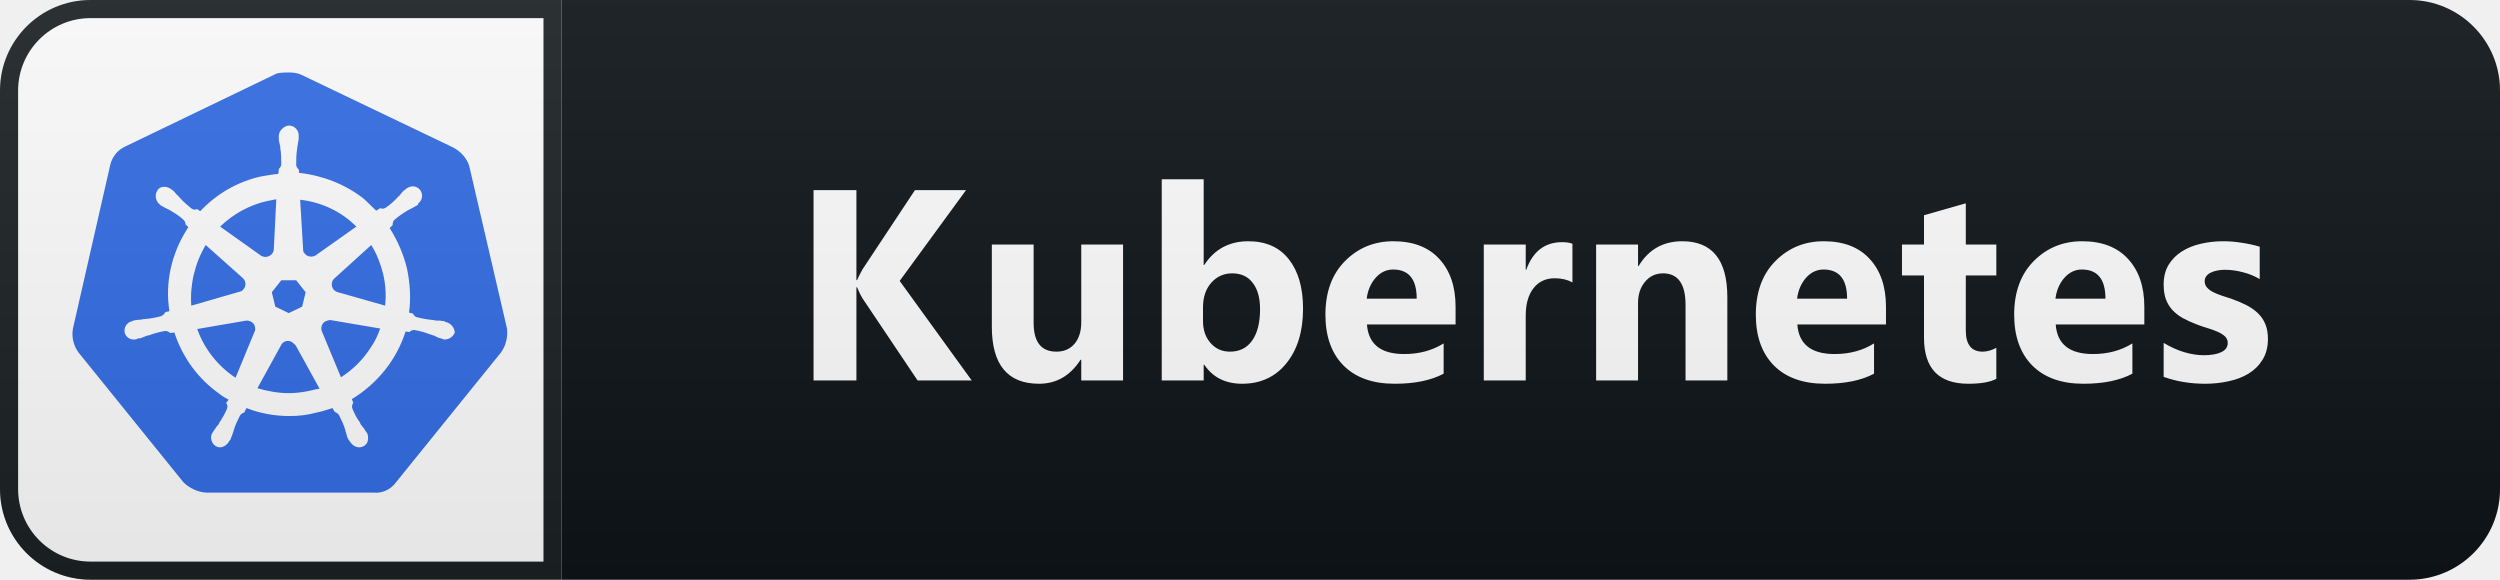
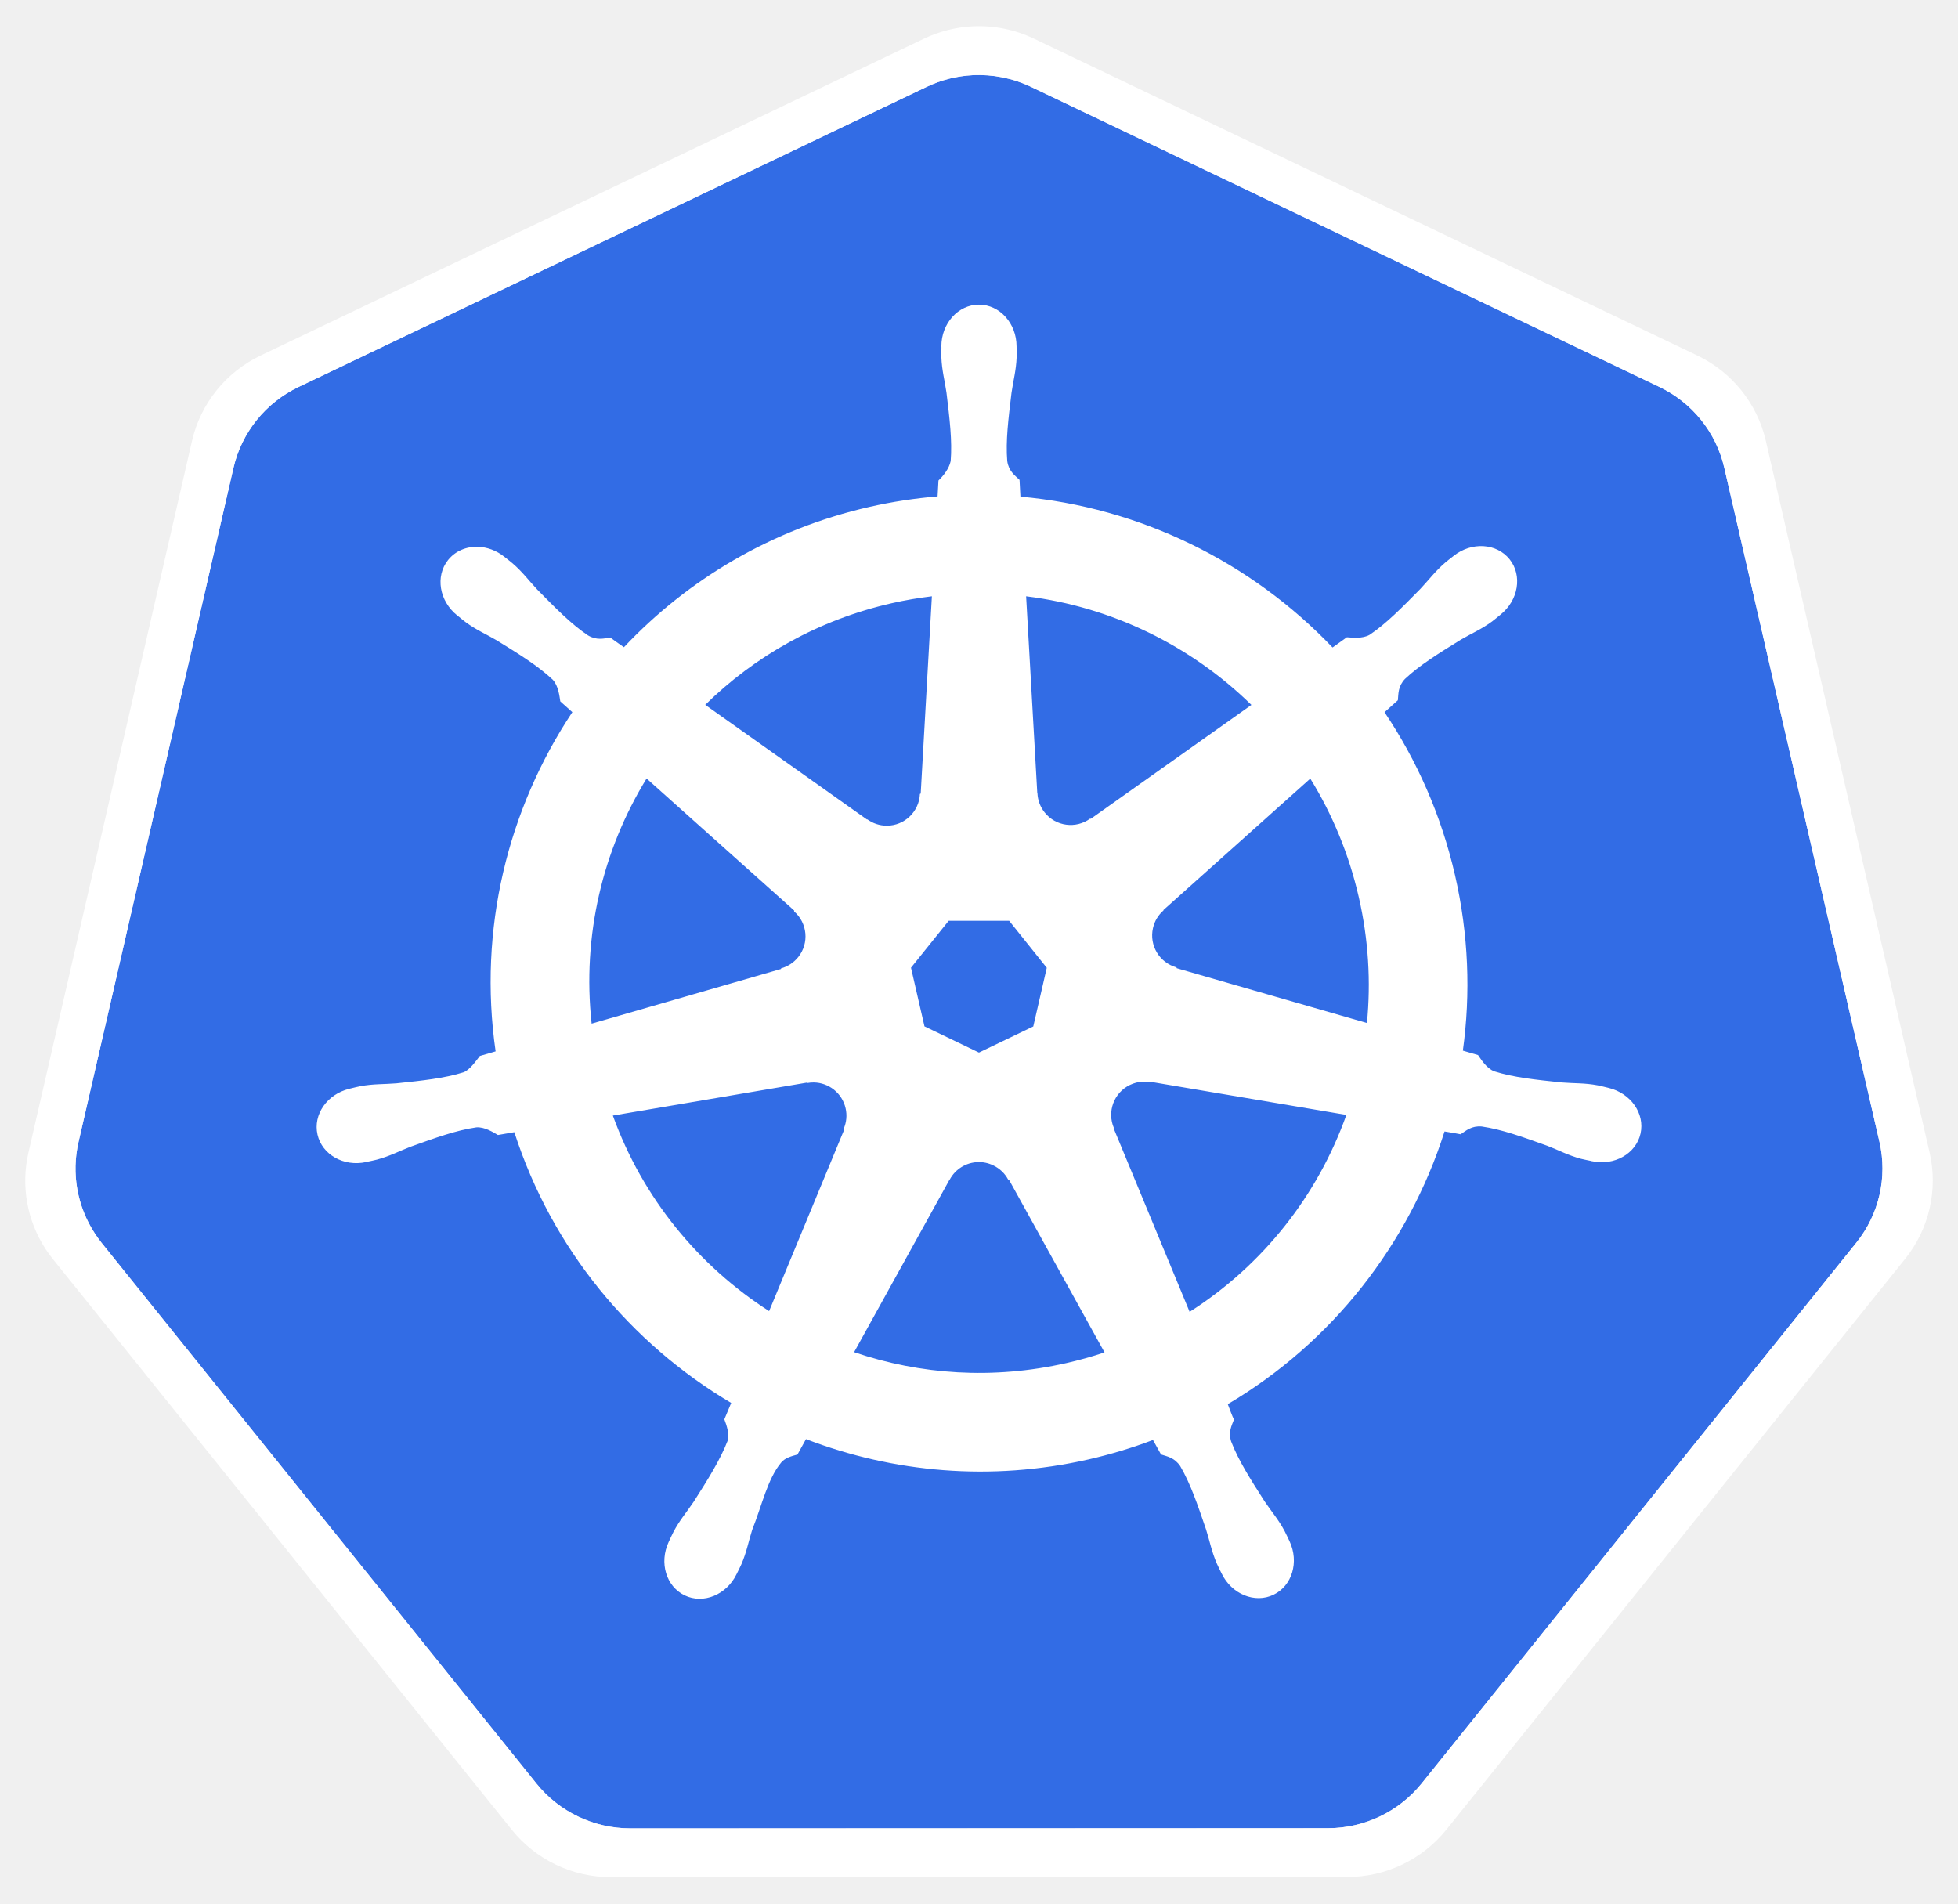
- <svg xmlns="http://www.w3.org/2000/svg" width="138" height="32" viewBox="0 0 138 32" fill="none">
-   <path d="M133 0H31V32H133C135.761 32 138 29.761 138 27V5C138 2.239 135.761 0 133 0Z" fill="#0F1418" />
-   <path d="M5 0.5H30.5V31.5H5C2.515 31.5 0.5 29.485 0.5 27V5C0.5 2.515 2.515 0.5 5 0.5Z" fill="white" stroke="#1C2125" />
-   <path d="M25.901 9.16C25.763 8.721 25.434 8.364 25.022 8.144L16.651 4.137C16.432 4.027 16.185 4 15.965 4C15.746 4 15.499 4 15.279 4.055L6.908 8.089C6.497 8.281 6.195 8.638 6.085 9.105L4.027 18.134C3.944 18.601 4.054 19.067 4.329 19.452L10.12 26.615C10.449 26.944 10.915 27.164 11.382 27.191H20.604C21.098 27.246 21.564 27.026 21.866 26.615L27.657 19.452C27.931 19.067 28.041 18.601 27.986 18.134L25.901 9.16V9.16Z" fill="#326DE6" />
-   <path d="M24.611 17.777C24.583 17.777 24.556 17.777 24.556 17.75C24.556 17.723 24.501 17.723 24.446 17.723C24.336 17.695 24.226 17.695 24.116 17.695C24.062 17.695 24.007 17.695 23.952 17.668H23.924C23.622 17.64 23.293 17.585 22.991 17.503C22.909 17.476 22.827 17.393 22.799 17.311C22.827 17.311 22.799 17.311 22.799 17.311L22.58 17.256C22.689 16.46 22.634 15.637 22.47 14.841C22.278 14.045 21.948 13.277 21.509 12.59L21.674 12.426V12.398C21.674 12.316 21.701 12.206 21.756 12.151C22.003 11.932 22.25 11.767 22.525 11.602C22.58 11.575 22.634 11.547 22.689 11.52C22.799 11.465 22.881 11.41 22.991 11.355C23.019 11.328 23.046 11.328 23.074 11.3C23.101 11.273 23.074 11.273 23.074 11.245C23.321 11.053 23.375 10.724 23.183 10.477C23.101 10.367 22.936 10.285 22.799 10.285C22.662 10.285 22.525 10.34 22.415 10.422L22.387 10.45C22.36 10.477 22.333 10.505 22.305 10.505C22.223 10.587 22.14 10.669 22.086 10.752C22.058 10.806 22.003 10.834 21.976 10.861C21.784 11.081 21.537 11.3 21.29 11.465C21.235 11.492 21.18 11.52 21.125 11.52C21.098 11.52 21.043 11.52 21.015 11.492H20.988L20.768 11.63C20.549 11.41 20.302 11.191 20.082 10.971C19.067 10.175 17.804 9.681 16.514 9.544L16.487 9.324V9.352C16.404 9.297 16.377 9.215 16.35 9.132C16.35 8.83 16.35 8.528 16.404 8.199V8.172C16.404 8.117 16.432 8.062 16.432 8.007C16.459 7.897 16.459 7.787 16.487 7.678V7.513C16.514 7.239 16.295 6.964 16.02 6.937C15.856 6.909 15.691 6.992 15.554 7.129C15.444 7.239 15.389 7.376 15.389 7.513V7.65C15.389 7.76 15.416 7.87 15.444 7.98C15.471 8.034 15.471 8.089 15.471 8.144V8.172C15.526 8.474 15.526 8.775 15.526 9.105C15.499 9.187 15.471 9.269 15.389 9.324V9.379L15.362 9.599C15.06 9.626 14.758 9.681 14.428 9.736C13.139 10.011 11.958 10.697 11.053 11.657L10.888 11.547H10.861C10.833 11.547 10.806 11.575 10.751 11.575C10.696 11.575 10.641 11.547 10.586 11.52C10.339 11.328 10.092 11.108 9.9 10.889C9.873 10.834 9.818 10.806 9.79 10.779C9.708 10.697 9.653 10.614 9.571 10.532C9.543 10.505 9.516 10.505 9.488 10.477C9.461 10.45 9.461 10.45 9.461 10.45C9.351 10.367 9.214 10.312 9.077 10.312C8.912 10.312 8.775 10.367 8.692 10.505C8.528 10.752 8.583 11.081 8.802 11.273C8.83 11.273 8.83 11.3 8.83 11.3C8.83 11.3 8.885 11.355 8.912 11.355C8.994 11.41 9.104 11.465 9.214 11.52C9.269 11.547 9.324 11.575 9.379 11.602C9.653 11.767 9.927 11.932 10.147 12.151C10.202 12.206 10.257 12.316 10.229 12.398V12.371L10.394 12.535C10.367 12.59 10.339 12.618 10.312 12.673C9.461 14.018 9.104 15.609 9.351 17.174L9.132 17.229C9.132 17.256 9.104 17.256 9.104 17.256C9.077 17.338 8.994 17.393 8.912 17.448C8.61 17.53 8.308 17.585 7.979 17.613C7.924 17.613 7.869 17.613 7.814 17.64C7.704 17.64 7.595 17.668 7.485 17.668C7.457 17.668 7.43 17.695 7.375 17.695C7.348 17.695 7.348 17.695 7.32 17.723C7.018 17.777 6.826 18.052 6.881 18.354C6.936 18.601 7.183 18.765 7.43 18.738C7.485 18.738 7.512 18.738 7.567 18.711C7.595 18.711 7.595 18.711 7.595 18.683C7.595 18.656 7.677 18.683 7.704 18.683C7.814 18.656 7.924 18.601 8.006 18.573C8.061 18.546 8.116 18.518 8.171 18.518H8.198C8.5 18.409 8.775 18.326 9.104 18.271H9.132C9.214 18.271 9.296 18.299 9.351 18.354C9.379 18.354 9.379 18.381 9.379 18.381L9.626 18.354C10.037 19.616 10.806 20.741 11.876 21.565C12.123 21.757 12.343 21.922 12.617 22.059L12.48 22.251C12.48 22.278 12.507 22.278 12.507 22.278C12.562 22.361 12.562 22.471 12.535 22.553C12.425 22.827 12.26 23.102 12.096 23.349V23.376C12.068 23.431 12.041 23.459 11.986 23.514C11.931 23.568 11.876 23.678 11.794 23.788C11.766 23.815 11.766 23.843 11.739 23.87C11.739 23.87 11.739 23.898 11.711 23.898C11.574 24.172 11.684 24.502 11.931 24.639C11.986 24.666 12.068 24.694 12.123 24.694C12.343 24.694 12.535 24.556 12.645 24.364C12.645 24.364 12.645 24.337 12.672 24.337C12.672 24.309 12.699 24.282 12.727 24.255C12.754 24.145 12.809 24.062 12.837 23.953L12.892 23.788C12.974 23.486 13.111 23.212 13.248 22.937C13.303 22.855 13.386 22.8 13.468 22.773C13.495 22.773 13.495 22.773 13.495 22.745L13.605 22.525C14.374 22.827 15.169 22.965 15.993 22.965C16.487 22.965 16.981 22.91 17.475 22.773C17.777 22.718 18.079 22.608 18.353 22.525L18.463 22.718C18.49 22.718 18.49 22.718 18.49 22.745C18.573 22.773 18.655 22.827 18.71 22.91C18.847 23.184 18.984 23.459 19.067 23.761V23.788L19.122 23.953C19.149 24.062 19.176 24.172 19.231 24.255C19.259 24.282 19.259 24.309 19.286 24.337C19.286 24.337 19.286 24.364 19.314 24.364C19.423 24.556 19.616 24.694 19.835 24.694C19.918 24.694 19.972 24.666 20.055 24.639C20.165 24.584 20.274 24.474 20.302 24.337C20.329 24.2 20.329 24.062 20.274 23.925C20.274 23.898 20.247 23.898 20.247 23.898C20.247 23.87 20.219 23.843 20.192 23.815C20.137 23.706 20.082 23.623 20 23.541C19.972 23.486 19.945 23.459 19.89 23.404V23.349C19.698 23.102 19.561 22.827 19.451 22.553C19.423 22.471 19.423 22.361 19.478 22.278C19.478 22.251 19.506 22.251 19.506 22.251L19.423 22.031C20.823 21.181 21.893 19.863 22.387 18.299L22.607 18.326C22.634 18.326 22.634 18.299 22.634 18.299C22.689 18.244 22.772 18.217 22.854 18.217H22.881C23.183 18.271 23.485 18.354 23.76 18.464H23.787C23.842 18.491 23.897 18.518 23.952 18.518C24.062 18.573 24.144 18.628 24.254 18.656C24.281 18.656 24.309 18.683 24.364 18.683C24.391 18.683 24.391 18.683 24.418 18.711C24.473 18.738 24.501 18.738 24.556 18.738C24.803 18.738 25.022 18.573 25.105 18.354C25.077 18.052 24.858 17.832 24.611 17.777V17.777ZM16.679 16.927L15.938 17.283L15.197 16.927L15.005 16.131L15.526 15.472H16.35L16.871 16.131L16.679 16.927V16.927ZM21.152 15.143C21.29 15.719 21.317 16.295 21.262 16.872L18.655 16.131C18.408 16.076 18.271 15.829 18.326 15.582C18.353 15.499 18.381 15.445 18.435 15.39L20.494 13.524C20.796 14.018 21.015 14.566 21.152 15.143V15.143ZM19.67 12.508L17.42 14.1C17.228 14.21 16.953 14.182 16.816 13.99C16.761 13.935 16.734 13.88 16.734 13.798L16.569 11.026C17.777 11.163 18.847 11.685 19.67 12.508V12.508ZM14.703 11.108L15.252 10.998L15.115 13.743C15.115 13.99 14.895 14.182 14.648 14.182C14.566 14.182 14.511 14.155 14.428 14.127L12.15 12.508C12.864 11.822 13.742 11.328 14.703 11.108ZM11.355 13.524L13.386 15.335C13.578 15.499 13.605 15.774 13.44 15.966C13.386 16.048 13.331 16.076 13.221 16.103L10.559 16.872C10.476 15.719 10.751 14.539 11.355 13.524V13.524ZM10.888 18.162L13.605 17.695C13.825 17.695 14.044 17.832 14.072 18.052C14.099 18.134 14.099 18.244 14.044 18.326L13.001 20.851C12.041 20.22 11.272 19.259 10.888 18.162V18.162ZM17.118 21.565C16.734 21.647 16.35 21.702 15.938 21.702C15.362 21.702 14.758 21.592 14.209 21.428L15.554 18.985C15.691 18.82 15.911 18.765 16.103 18.875C16.185 18.93 16.24 18.985 16.322 19.067L17.64 21.455C17.475 21.483 17.31 21.51 17.118 21.565V21.565ZM20.466 19.177C20.055 19.836 19.478 20.412 18.82 20.824L17.749 18.244C17.694 18.024 17.804 17.805 17.996 17.723C18.079 17.695 18.161 17.668 18.243 17.668L20.988 18.134C20.851 18.518 20.686 18.875 20.466 19.177Z" fill="white" />
-   <path d="M53.639 21H50.65L47.589 16.437C47.53 16.349 47.438 16.156 47.311 15.858H47.274V21H44.908V10.497H47.274V15.463H47.311C47.369 15.326 47.467 15.131 47.604 14.877L50.504 10.497H53.324L49.662 15.507L53.639 21ZM61.993 21H59.685V19.857H59.649C59.078 20.741 58.313 21.183 57.356 21.183C55.618 21.183 54.749 20.131 54.749 18.026V13.5H57.056V17.821C57.056 18.881 57.476 19.411 58.316 19.411C58.731 19.411 59.063 19.267 59.312 18.979C59.561 18.686 59.685 18.29 59.685 17.792V13.5H61.993V21ZM66.472 20.128H66.443V21H64.128V9.896H66.443V14.628H66.472C67.043 13.754 67.856 13.317 68.911 13.317C69.878 13.317 70.622 13.649 71.145 14.313C71.667 14.977 71.928 15.885 71.928 17.038C71.928 18.288 71.623 19.291 71.013 20.048C70.403 20.805 69.587 21.183 68.567 21.183C67.644 21.183 66.945 20.831 66.472 20.128ZM66.406 16.964V17.733C66.406 18.217 66.545 18.617 66.823 18.935C67.102 19.252 67.458 19.411 67.893 19.411C68.42 19.411 68.828 19.208 69.116 18.803C69.409 18.393 69.555 17.814 69.555 17.067C69.555 16.447 69.421 15.963 69.153 15.617C68.889 15.265 68.51 15.089 68.017 15.089C67.553 15.089 67.168 15.263 66.86 15.609C66.557 15.956 66.406 16.408 66.406 16.964ZM80.348 17.909H75.456C75.534 18.998 76.22 19.543 77.514 19.543C78.339 19.543 79.064 19.347 79.689 18.956V20.627C78.996 20.998 78.095 21.183 76.986 21.183C75.775 21.183 74.835 20.849 74.166 20.18C73.498 19.506 73.163 18.568 73.163 17.367C73.163 16.122 73.524 15.136 74.247 14.408C74.97 13.681 75.858 13.317 76.913 13.317C78.007 13.317 78.852 13.642 79.447 14.291C80.048 14.94 80.348 15.822 80.348 16.935V17.909ZM78.202 16.488C78.202 15.414 77.768 14.877 76.898 14.877C76.527 14.877 76.205 15.031 75.932 15.338C75.663 15.646 75.499 16.029 75.441 16.488H78.202ZM86.798 15.587C86.519 15.436 86.195 15.36 85.824 15.36C85.321 15.36 84.928 15.546 84.644 15.917C84.361 16.283 84.22 16.784 84.22 17.419V21H81.905V13.5H84.22V14.892H84.249C84.615 13.876 85.274 13.368 86.226 13.368C86.471 13.368 86.661 13.398 86.798 13.456V15.587ZM95.349 21H93.042V16.832C93.042 15.67 92.627 15.089 91.797 15.089C91.397 15.089 91.067 15.243 90.808 15.551C90.549 15.858 90.42 16.249 90.42 16.723V21H88.106V13.5H90.42V14.687H90.449C91.001 13.773 91.804 13.317 92.859 13.317C94.519 13.317 95.349 14.347 95.349 16.408V21ZM104.106 17.909H99.213C99.291 18.998 99.978 19.543 101.271 19.543C102.097 19.543 102.822 19.347 103.447 18.956V20.627C102.753 20.998 101.853 21.183 100.744 21.183C99.533 21.183 98.593 20.849 97.924 20.18C97.255 19.506 96.921 18.568 96.921 17.367C96.921 16.122 97.282 15.136 98.005 14.408C98.728 13.681 99.616 13.317 100.671 13.317C101.765 13.317 102.609 13.642 103.205 14.291C103.806 14.94 104.106 15.822 104.106 16.935V17.909ZM101.96 16.488C101.96 15.414 101.525 14.877 100.656 14.877C100.285 14.877 99.963 15.031 99.689 15.338C99.421 15.646 99.257 16.029 99.199 16.488H101.96ZM110.197 20.912C109.855 21.093 109.34 21.183 108.651 21.183C107.02 21.183 106.205 20.336 106.205 18.642V15.207H104.989V13.5H106.205V11.881L108.512 11.222V13.5H110.197V15.207H108.512V18.239C108.512 19.02 108.822 19.411 109.442 19.411C109.686 19.411 109.938 19.34 110.197 19.198V20.912ZM118.367 17.909H113.475C113.553 18.998 114.239 19.543 115.533 19.543C116.358 19.543 117.083 19.347 117.708 18.956V20.627C117.015 20.998 116.114 21.183 115.005 21.183C113.795 21.183 112.855 20.849 112.186 20.18C111.517 19.506 111.182 18.568 111.182 17.367C111.182 16.122 111.544 15.136 112.266 14.408C112.989 13.681 113.878 13.317 114.932 13.317C116.026 13.317 116.871 13.642 117.466 14.291C118.067 14.94 118.367 15.822 118.367 16.935V17.909ZM116.221 16.488C116.221 15.414 115.787 14.877 114.918 14.877C114.547 14.877 114.224 15.031 113.951 15.338C113.682 15.646 113.519 16.029 113.46 16.488H116.221ZM119.434 20.802V18.927C119.814 19.157 120.193 19.328 120.569 19.44C120.95 19.552 121.309 19.608 121.645 19.608C122.056 19.608 122.378 19.552 122.612 19.44C122.852 19.328 122.971 19.157 122.971 18.927C122.971 18.781 122.917 18.659 122.81 18.561C122.703 18.463 122.563 18.378 122.393 18.305C122.227 18.231 122.043 18.166 121.843 18.107C121.643 18.048 121.45 17.982 121.265 17.909C120.967 17.797 120.703 17.677 120.474 17.55C120.249 17.419 120.059 17.267 119.902 17.096C119.751 16.925 119.634 16.727 119.551 16.503C119.473 16.278 119.434 16.012 119.434 15.705C119.434 15.285 119.524 14.923 119.705 14.621C119.89 14.318 120.134 14.071 120.437 13.881C120.745 13.685 121.094 13.544 121.484 13.456C121.88 13.363 122.29 13.317 122.715 13.317C123.047 13.317 123.384 13.344 123.726 13.398C124.067 13.446 124.404 13.52 124.736 13.617V15.404C124.443 15.233 124.128 15.106 123.791 15.023C123.459 14.935 123.132 14.892 122.81 14.892C122.659 14.892 122.515 14.906 122.378 14.935C122.246 14.96 122.129 14.999 122.026 15.053C121.924 15.102 121.843 15.168 121.785 15.251C121.726 15.329 121.697 15.419 121.697 15.521C121.697 15.658 121.741 15.775 121.829 15.873C121.916 15.971 122.031 16.056 122.173 16.129C122.314 16.198 122.471 16.261 122.642 16.32C122.817 16.373 122.991 16.43 123.162 16.488C123.469 16.596 123.747 16.713 123.997 16.84C124.246 16.967 124.458 17.116 124.634 17.287C124.814 17.457 124.951 17.658 125.044 17.887C125.142 18.117 125.19 18.39 125.19 18.707C125.19 19.152 125.093 19.533 124.897 19.85C124.707 20.163 124.451 20.419 124.128 20.619C123.811 20.814 123.442 20.956 123.022 21.044C122.607 21.137 122.175 21.183 121.726 21.183C120.901 21.183 120.137 21.056 119.434 20.802Z" fill="white" />
-   <path d="M133 0H5C2.239 0 0 2.239 0 5V27C0 29.761 2.239 32 5 32H133C135.761 32 138 29.761 138 27V5C138 2.239 135.761 0 133 0Z" fill="url(#paint0_linear)" />
-   <defs>
-     <linearGradient id="paint0_linear" x1="0" y1="0" x2="0" y2="32" gradientUnits="userSpaceOnUse">
-       <stop stop-color="#BBBBBB" stop-opacity="0.1" />
-       <stop offset="1" stop-opacity="0.1" />
-     </linearGradient>
-   </defs>
+ <svg xmlns="http://www.w3.org/2000/svg" width="761.573" height="740.325" id="svg2" version="1.1">
+   <defs id="defs4" />
+   <g id="layer1" transform="translate(8.811184,-148.4587)">
+     <path style="fill:#326ce5;fill-opacity:1;stroke:none;stroke-width:0;stroke-miterlimit:4;stroke-opacity:1;stroke-dasharray:none" d="m 369.539,177.698 a 46.725,46.342 0 0 0 -17.906,4.531 l -244.344,116.75 a 46.725,46.342 0 0 0 -25.281,31.438 l -60.281,262.25 a 46.725,46.342 0 0 0 6.344,35.531 46.725,46.342 0 0 0 2.656,3.688 l 169.125,210.281 a 46.725,46.342 0 0 0 36.531,17.438 l 271.219,-0.062 A 46.725,46.342 0 0 0 544.133,842.136 L 713.195,631.823 a 46.725,46.342 0 0 0 9.031,-39.219 l -60.375,-262.25 A 46.725,46.342 0 0 0 636.57,298.917 L 392.195,182.23 a 46.725,46.342 0 0 0 -22.656,-4.531 z" id="path3055" />
+     <path style="font-size:medium;font-style:normal;font-variant:normal;font-weight:normal;font-stretch:normal;text-indent:0;text-align:start;text-decoration:none;line-height:normal;letter-spacing:normal;word-spacing:normal;text-transform:none;direction:ltr;block-progression:tb;writing-mode:lr-tb;text-anchor:start;baseline-shift:baseline;color:#000000;fill:#ffffff;fill-opacity:1;fill-rule:nonzero;stroke:none;stroke-width:0;marker:none;visibility:visible;display:inline;overflow:visible;enable-background:accumulate;font-family:Sans;-inkscape-font-specification:Sans;stroke-miterlimit:4;stroke-dasharray:none" d="M 378.219 10.25 A 49.326 48.922 0 0 0 359.344 15.062 L 101.375 138.281 A 49.326 48.922 0 0 0 74.688 171.469 L 11.062 448.312 A 49.326 48.922 0 0 0 17.75 485.844 A 49.326 48.922 0 0 0 20.562 489.719 L 199.094 711.719 A 49.326 48.922 0 0 0 237.656 730.125 L 523.969 730.062 A 49.326 48.922 0 0 0 562.531 711.688 L 741 489.656 A 49.326 48.922 0 0 0 750.531 448.281 L 686.812 171.406 A 49.326 48.922 0 0 0 660.125 138.25 L 402.156 15.031 A 49.326 48.922 0 0 0 378.219 10.25 z M 378.344 29.25 A 46.725 46.342 0 0 1 401 33.781 L 645.375 150.469 A 46.725 46.342 0 0 1 670.656 181.906 L 731.031 444.156 A 46.725 46.342 0 0 1 722 483.375 L 552.938 693.688 A 46.725 46.342 0 0 1 516.406 711.094 L 245.188 711.156 A 46.725 46.342 0 0 1 208.656 693.719 L 39.531 483.438 A 46.725 46.342 0 0 1 36.875 479.75 A 46.725 46.342 0 0 1 30.531 444.219 L 90.812 181.969 A 46.725 46.342 0 0 1 116.094 150.531 L 360.438 33.781 A 46.725 46.342 0 0 1 378.344 29.25 z " id="path3054-2-9" transform="translate(-8.811184,148.4587)" />
+     <path id="path3059" d="m 371.96,266.945 c -8.077,8.2e-4 -14.626,7.276 -14.625,16.25 10e-6,0.138 0.028,0.269 0.031,0.406 -0.012,1.219 -0.071,2.688 -0.031,3.75 0.193,5.176 1.321,9.137 2,13.906 1.23,10.207 2.261,18.667 1.625,26.531 -0.619,2.965 -2.803,5.677 -4.75,7.562 l -0.344,6.188 c -8.777,0.727 -17.612,2.059 -26.438,4.062 -37.975,8.622 -70.67,28.183 -95.562,54.594 -1.615,-1.102 -4.441,-3.129 -5.281,-3.75 -2.611,0.353 -5.25,1.158 -8.688,-0.844 -6.545,-4.406 -12.506,-10.487 -19.719,-17.812 -3.305,-3.504 -5.698,-6.841 -9.625,-10.219 -0.892,-0.767 -2.253,-1.805 -3.25,-2.594 -3.07,-2.448 -6.691,-3.724 -10.188,-3.844 -4.496,-0.154 -8.824,1.604 -11.656,5.156 -5.035,6.315 -3.423,15.968 3.594,21.562 0.071,0.057 0.147,0.101 0.219,0.156 0.964,0.782 2.145,1.783 3.031,2.438 4.167,3.077 7.973,4.651 12.125,7.094 8.747,5.402 15.998,9.881 21.75,15.281 2.246,2.394 2.639,6.613 2.938,8.438 l 4.688,4.188 c -25.093,37.764 -36.707,84.409 -29.844,131.938 l -6.125,1.781 c -1.614,2.085 -3.895,5.365 -6.281,6.344 -7.525,2.37 -15.994,3.241 -26.219,4.312 -4.8,0.399 -8.942,0.161 -14.031,1.125 -1.12,0.212 -2.681,0.619 -3.906,0.906 -0.043,0.009 -0.082,0.022 -0.125,0.031 -0.067,0.015 -0.155,0.048 -0.219,0.062 -8.62,2.083 -14.158,10.006 -12.375,17.812 1.783,7.808 10.203,12.557 18.875,10.688 0.063,-0.014 0.153,-0.017 0.219,-0.031 0.098,-0.022 0.184,-0.07 0.281,-0.094 1.209,-0.265 2.724,-0.561 3.781,-0.844 5.003,-1.34 8.627,-3.308 13.125,-5.031 9.677,-3.471 17.692,-6.37 25.5,-7.5 3.261,-0.255 6.697,2.012 8.406,2.969 l 6.375,-1.094 c 14.67,45.483 45.414,82.245 84.344,105.312 l -2.656,6.375 c 0.957,2.475 2.013,5.825 1.3,8.269 -2.839,7.361 -7.701,15.131 -13.238,23.793 -2.681,4.002 -5.425,7.108 -7.844,11.688 -0.579,1.096 -1.316,2.779 -1.875,3.938 -3.759,8.042 -1.002,17.305 6.219,20.781 7.266,3.498 16.284,-0.191 20.188,-8.25 0.006,-0.011 0.026,-0.02 0.031,-0.031 0.004,-0.009 -0.004,-0.022 0,-0.031 0.556,-1.143 1.344,-2.644 1.812,-3.719 2.072,-4.747 2.762,-8.815 4.219,-13.406 3.87,-9.72 5.996,-19.919 11.323,-26.274 1.459,-1.74 3.837,-2.409 6.302,-3.07 l 3.312,-6 c 33.938,13.027 71.927,16.522 109.875,7.906 8.657,-1.966 17.014,-4.509 25.094,-7.562 0.931,1.651 2.661,4.826 3.125,5.625 2.506,0.815 5.24,1.236 7.469,4.531 3.985,6.809 6.711,14.864 10.031,24.594 1.457,4.591 2.178,8.659 4.25,13.406 0.472,1.082 1.256,2.605 1.812,3.75 3.895,8.085 12.942,11.787 20.219,8.281 7.22,-3.478 9.98,-12.74 6.219,-20.781 -0.559,-1.158 -1.327,-2.842 -1.906,-3.938 -2.419,-4.58 -5.163,-7.654 -7.844,-11.656 -5.537,-8.662 -10.13,-15.858 -12.969,-23.219 -1.187,-3.797 0.2,-6.158 1.125,-8.625 -0.554,-0.635 -1.739,-4.22 -2.438,-5.906 40.457,-23.888 70.299,-62.021 84.312,-106.062 1.892,0.297 5.182,0.879 6.25,1.094 2.2,-1.451 4.222,-3.344 8.188,-3.031 7.808,1.129 15.823,4.03 25.5,7.5 4.498,1.723 8.122,3.723 13.125,5.062 1.057,0.283 2.572,0.547 3.781,0.812 0.097,0.024 0.183,0.071 0.281,0.094 0.065,0.015 0.156,0.017 0.219,0.031 8.672,1.867 17.094,-2.879 18.875,-10.688 1.781,-7.807 -3.754,-15.732 -12.375,-17.812 -1.254,-0.285 -3.032,-0.769 -4.25,-1 -5.089,-0.964 -9.231,-0.726 -14.031,-1.125 -10.225,-1.071 -18.694,-1.943 -26.219,-4.312 -3.068,-1.19 -5.251,-4.841 -6.313,-6.344 l -5.906,-1.719 c 3.062,-22.154 2.237,-45.211 -3.062,-68.281 -5.348,-23.285 -14.8,-44.581 -27.406,-63.344 1.515,-1.377 4.376,-3.911 5.188,-4.656 0.237,-2.624 0.033,-5.376 2.75,-8.281 5.751,-5.401 13.003,-9.879 21.75,-15.281 4.152,-2.443 7.99,-4.017 12.156,-7.094 0.942,-0.696 2.229,-1.798 3.219,-2.594 7.015,-5.596 8.631,-15.248 3.594,-21.562 -5.037,-6.314 -14.797,-6.909 -21.812,-1.312 -0.999,0.791 -2.354,1.823 -3.25,2.594 -3.926,3.378 -6.351,6.714 -9.656,10.219 -7.212,7.326 -13.174,13.438 -19.719,17.844 -2.836,1.651 -6.99,1.08 -8.875,0.969 l -5.562,3.969 c -31.719,-33.261 -74.905,-54.525 -121.406,-58.656 -0.13,-1.949 -0.3,-5.471 -0.344,-6.531 -1.904,-1.822 -4.203,-3.377 -4.781,-7.312 -0.636,-7.864 0.426,-16.325 1.656,-26.531 0.679,-4.769 1.807,-8.73 2,-13.906 0.044,-1.177 -0.026,-2.884 -0.031,-4.156 -9.6e-4,-8.974 -6.548,-16.251 -14.625,-16.25 z m -18.312,113.437 -4.344,76.719 -0.312,0.156 c -0.291,6.863 -5.94,12.344 -12.875,12.344 -2.841,0 -5.463,-0.912 -7.594,-2.469 l -0.125,0.062 -62.906,-44.594 c 19.334,-19.011 44.063,-33.06 72.562,-39.531 5.206,-1.182 10.41,-2.059 15.594,-2.688 z m 36.656,0 c 33.273,4.092 64.045,19.159 87.625,42.25 l -62.5,44.312 -0.219,-0.094 c -5.547,4.052 -13.363,3.046 -17.688,-2.375 -1.771,-2.221 -2.701,-4.832 -2.812,-7.469 l -0.062,-0.031 z m -147.625,70.875 57.438,51.375 -0.062,0.312 c 5.184,4.507 5.949,12.328 1.625,17.75 -1.771,2.221 -4.142,3.711 -6.688,4.406 l -0.062,0.25 -73.625,21.25 c -3.747,-34.265 4.329,-67.574 21.375,-95.344 z m 258.156,0.031 c 8.534,13.833 14.997,29.282 18.844,46.031 3.801,16.548 4.755,33.067 3.188,49.031 l -74,-21.312 -0.062,-0.312 c -6.627,-1.811 -10.699,-8.552 -9.156,-15.312 0.632,-2.77 2.102,-5.113 4.094,-6.844 l -0.031,-0.156 57.125,-51.125 z m -140.656,55.312 23.531,0 14.625,18.281 -5.25,22.812 -21.125,10.156 -21.188,-10.188 -5.25,-22.812 z m 75.438,62.562 c 1,-0.051 1.996,0.04 2.969,0.219 l 0.125,-0.156 76.156,12.875 c -11.146,31.313 -32.473,58.44 -60.969,76.594 l -29.562,-71.406 0.094,-0.125 c -2.716,-6.31 0.002,-13.71 6.25,-16.719 1.6,-0.77 3.271,-1.197 4.938,-1.281 z m -127.906,0.312 c 5.812,0.082 11.025,4.115 12.375,10.031 0.632,2.77 0.325,5.514 -0.719,7.938 l 0.219,0.281 -29.25,70.688 c -27.347,-17.549 -49.129,-43.824 -60.781,-76.062 l 75.5,-12.812 0.125,0.156 c 0.845,-0.155 1.701,-0.23 2.531,-0.219 z m 63.781,30.969 c 2.024,-0.074 4.079,0.341 6.031,1.281 2.56,1.233 4.537,3.173 5.781,5.5 l 0.281,0 37.219,67.25 c -4.83,1.619 -9.796,3.003 -14.875,4.156 -28.465,6.463 -56.839,4.505 -82.531,-4.25 l 37.125,-67.125 0.062,0 c 2.228,-4.164 6.452,-6.649 10.906,-6.812 z" style="font-size:medium;font-style:normal;font-variant:normal;font-weight:normal;font-stretch:normal;text-indent:0;text-align:start;text-decoration:none;line-height:normal;letter-spacing:normal;word-spacing:normal;text-transform:none;direction:ltr;block-progression:tb;writing-mode:lr-tb;text-anchor:start;baseline-shift:baseline;color:#000000;fill:#ffffff;fill-opacity:1;stroke:none;stroke-width:0;stroke-miterlimit:4;stroke-opacity:1;stroke-dasharray:none;marker:none;visibility:visible;display:inline;overflow:visible;enable-background:accumulate;font-family:Sans;-inkscape-font-specification:Sans" />
+   </g>
</svg>
